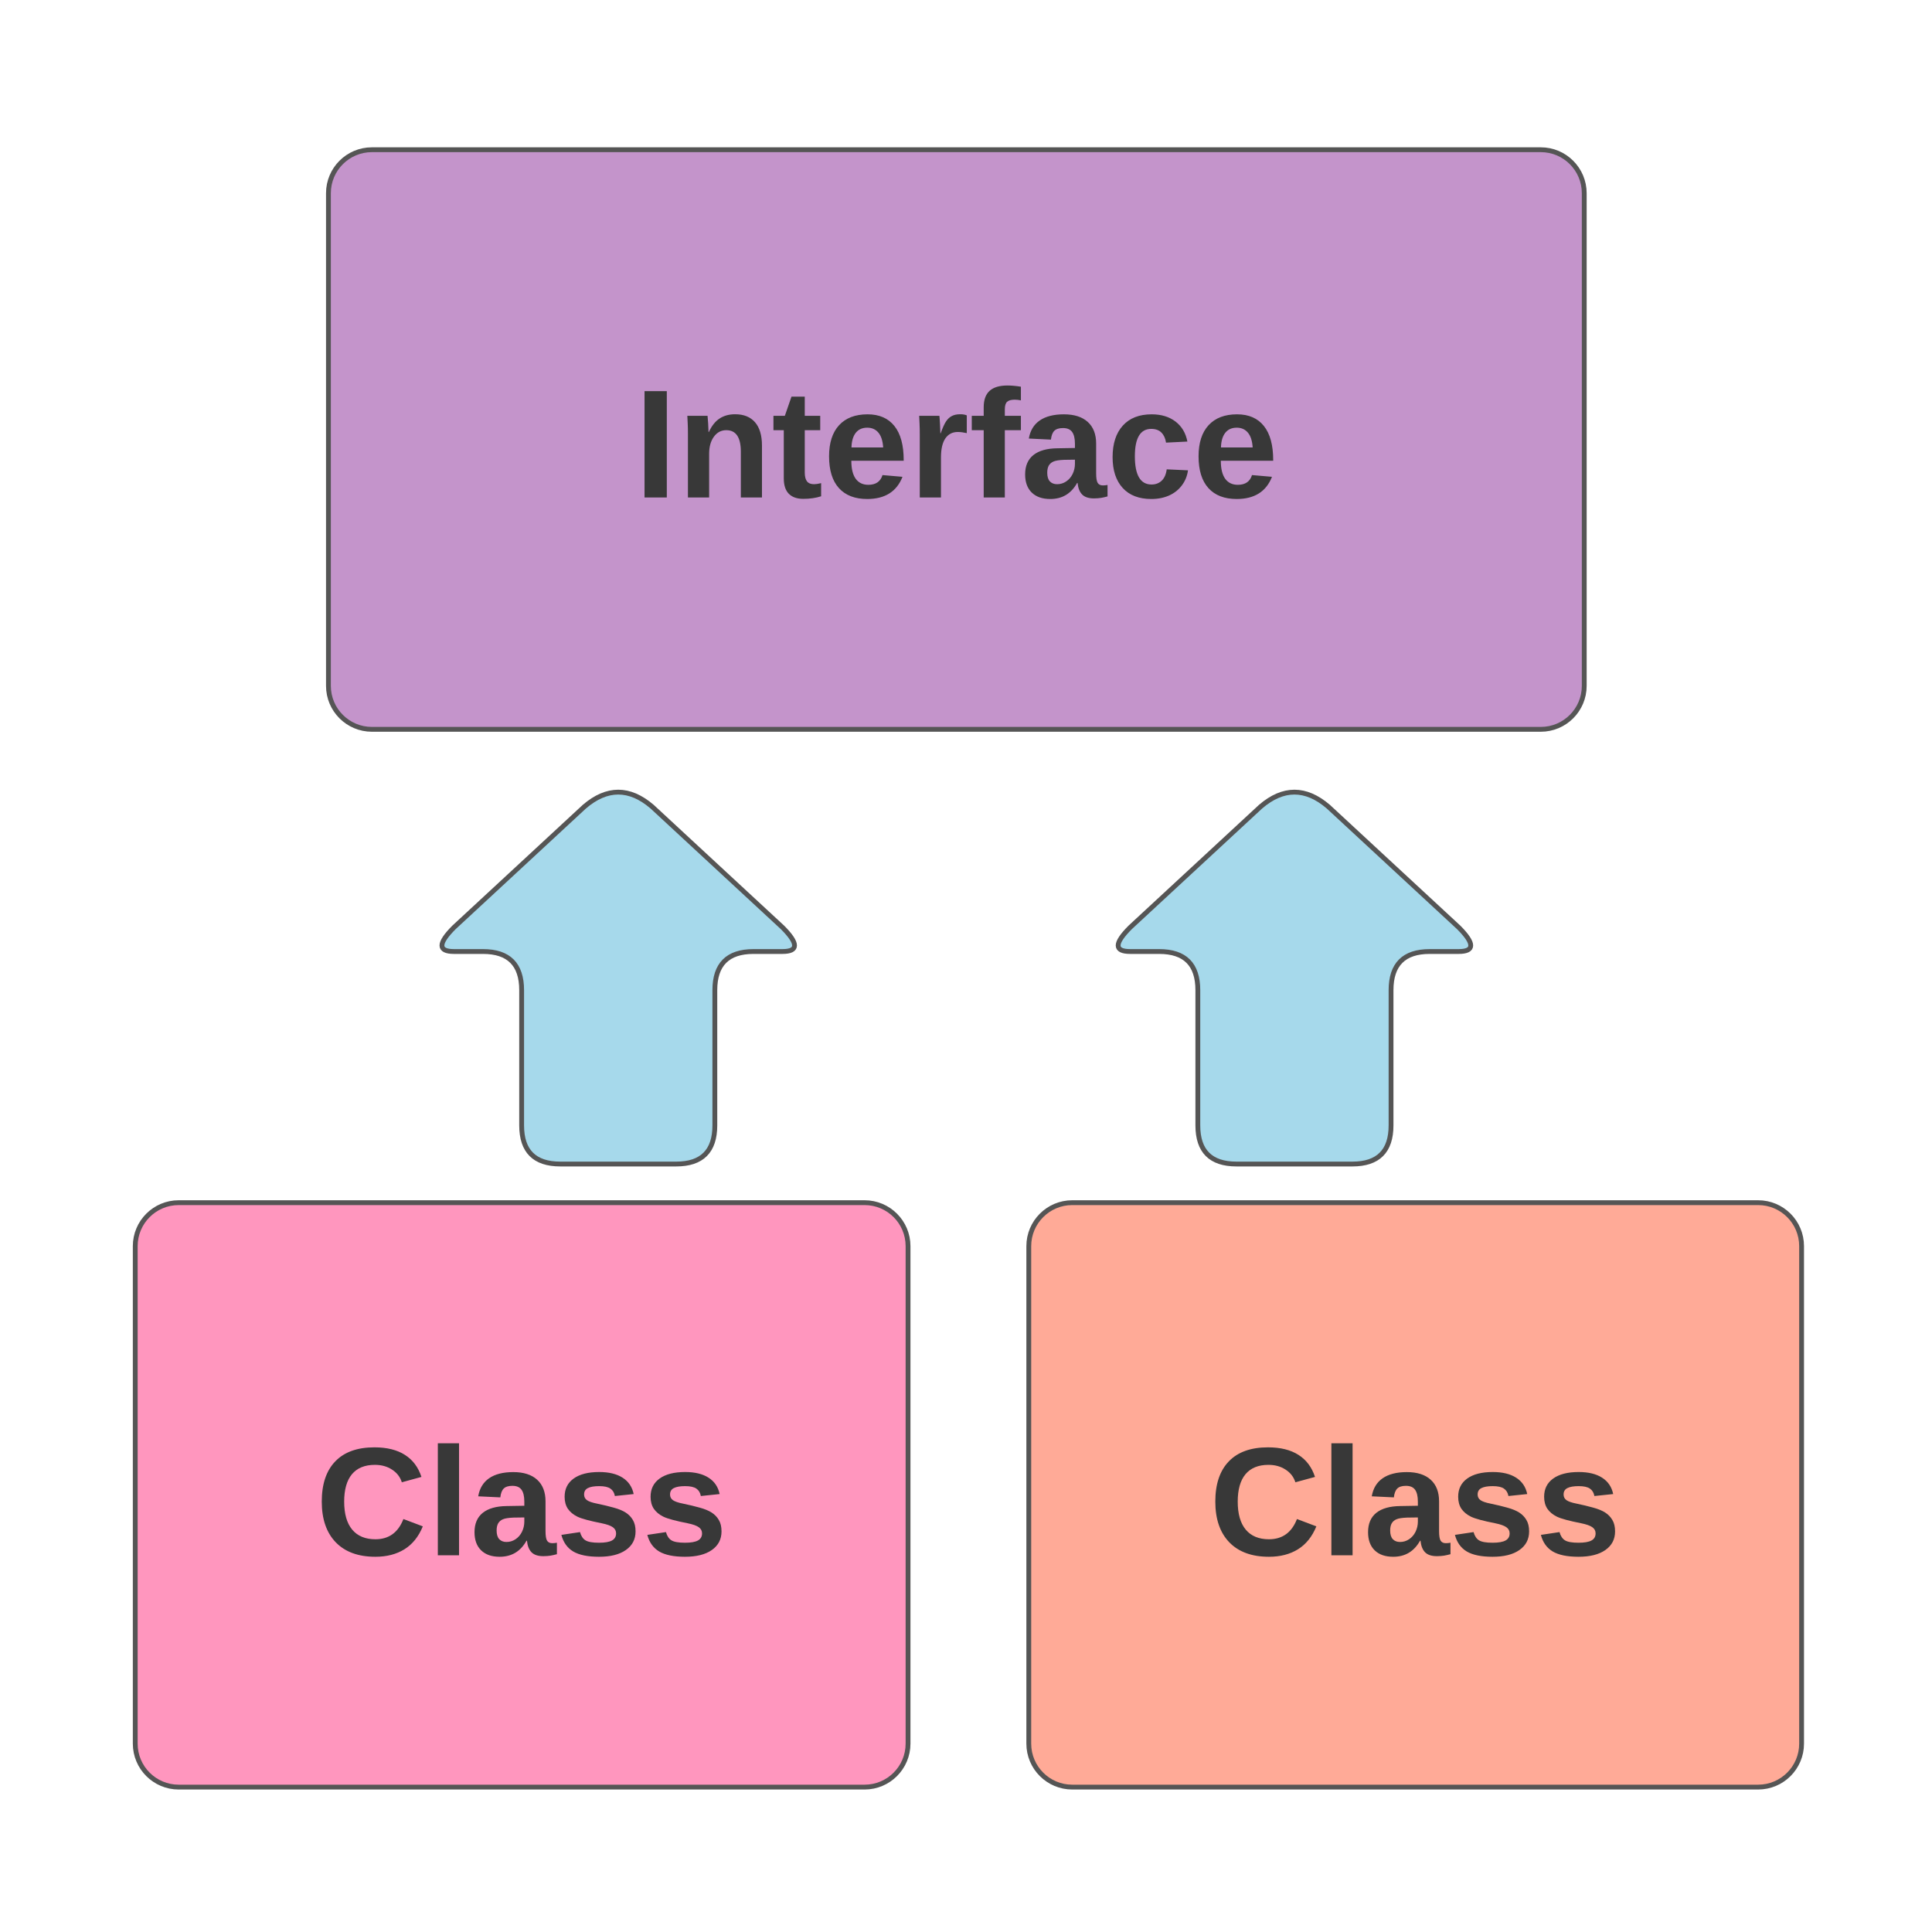
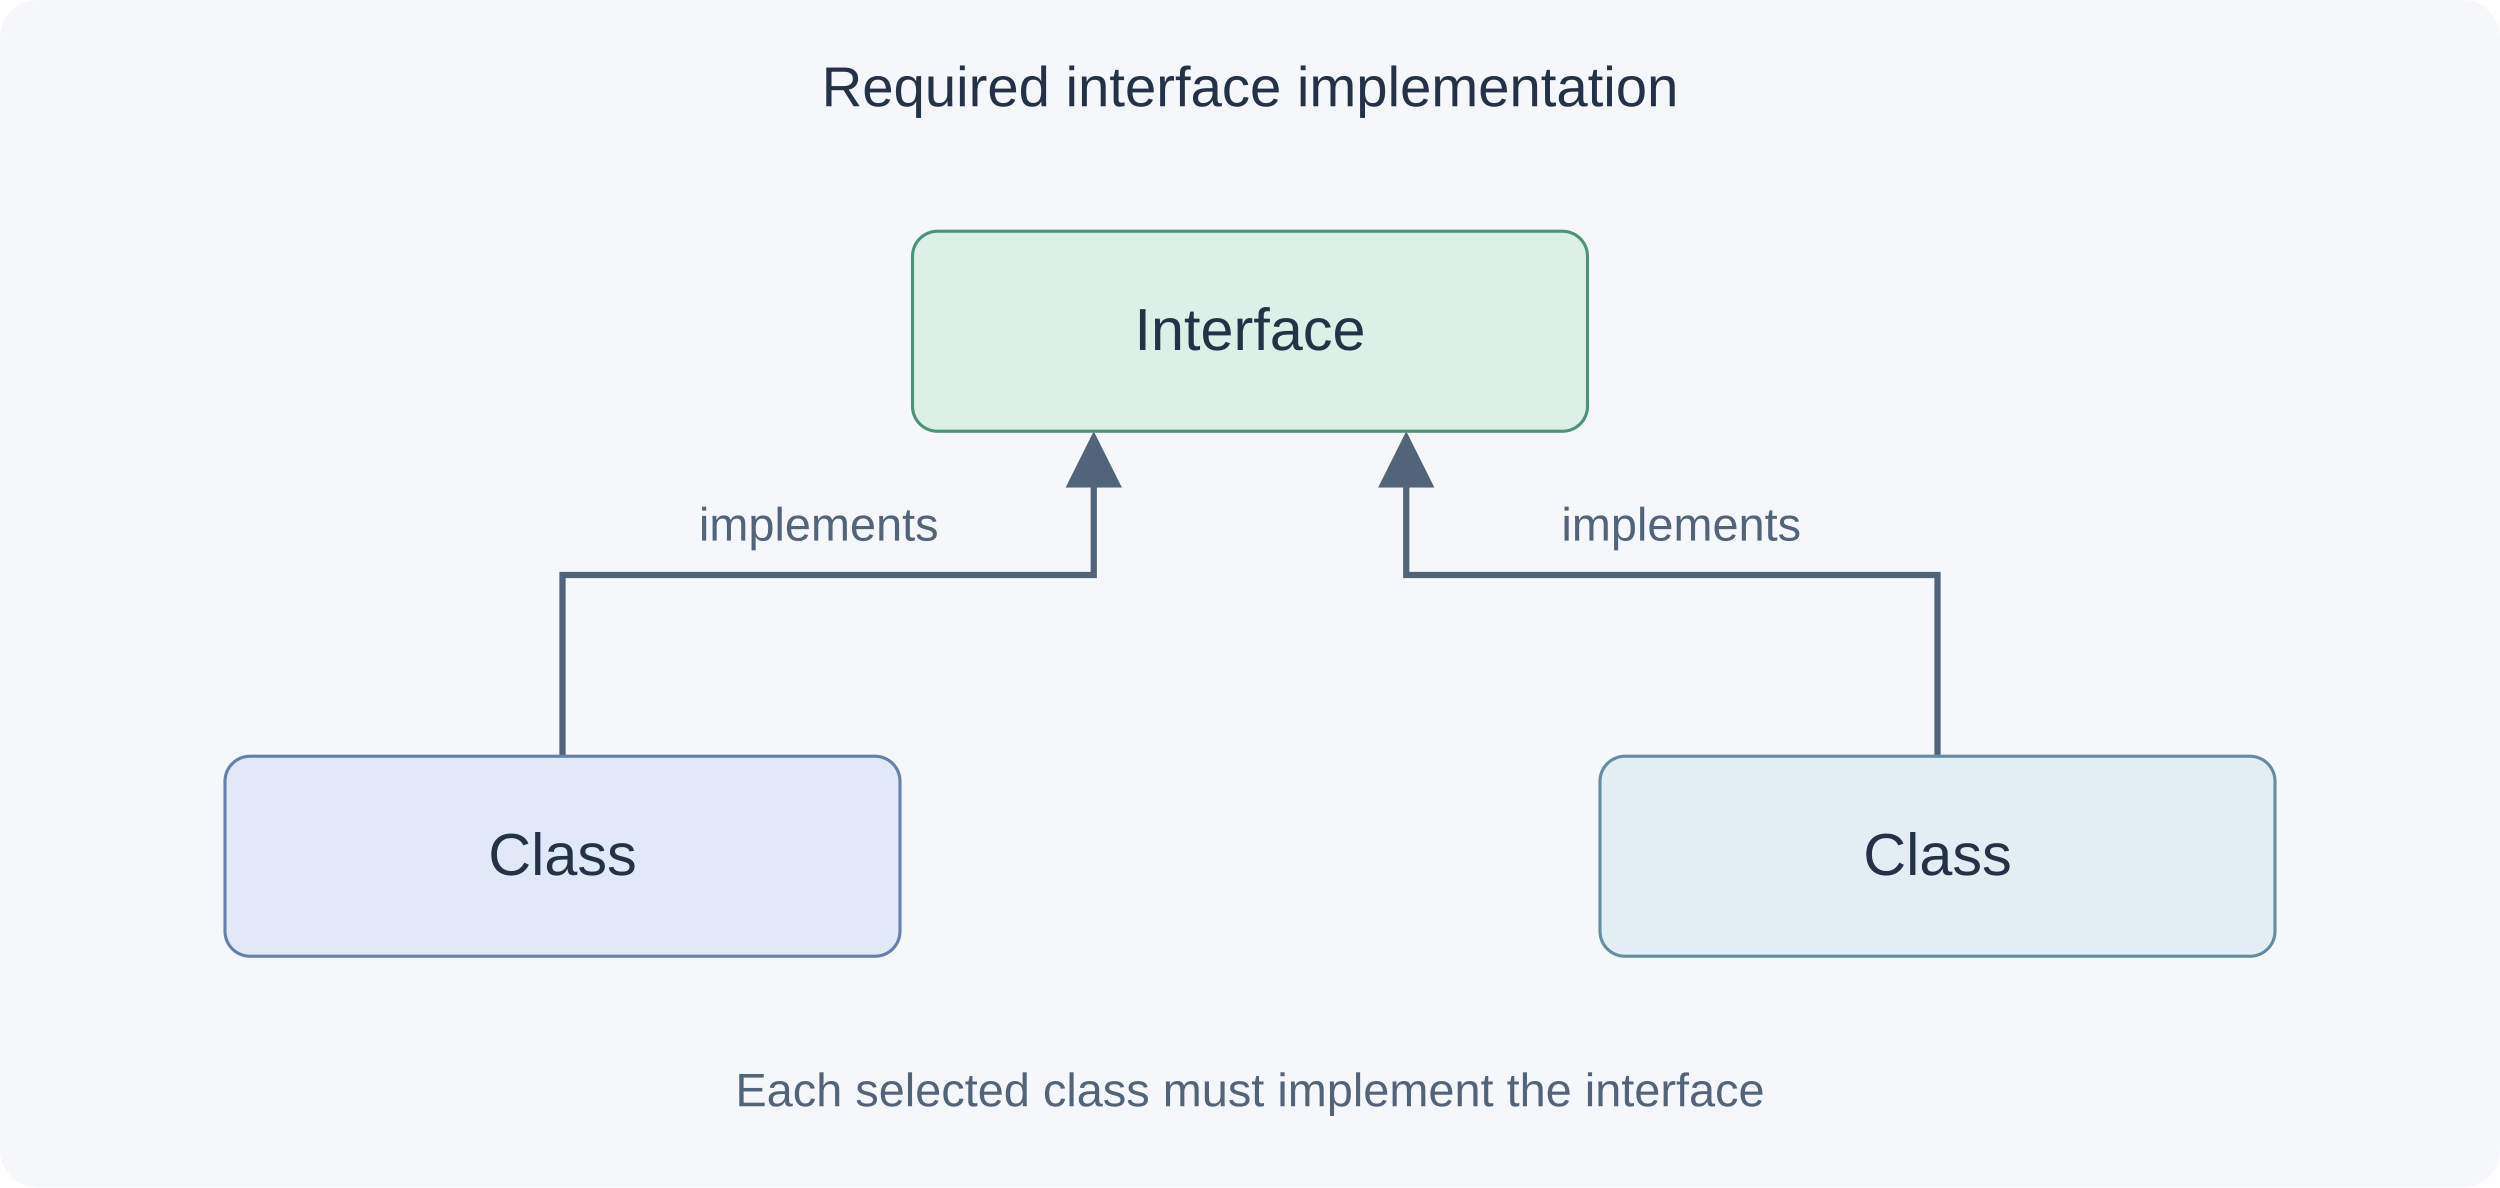
- <svg xmlns="http://www.w3.org/2000/svg" width="400" height="400" viewBox="0 0 400 400" role="img" aria-labelledby="title desc">
-   <g stroke="#555555" stroke-width="1" stroke-linejoin="round">
-     <rect x="68" y="31" width="260" height="120" rx="9" fill="#c494cb" />
-     <rect x="28" y="249" width="160" height="121" rx="9" fill="#ff96be" />
-     <rect x="213" y="249" width="160" height="121" rx="9" fill="#ffaa97" />
-     <g fill="#a6d9eb">
-       <path d="M108 233 V205 Q108 197 100 197 H94 Q89 197 94 192 L121 167 Q128 161 135 167 L162 192 Q167 197 162 197 H156 Q148 197 148 205 V233 Q148 241 140 241 H116 Q108 241 108 233 Z" />
-       <path d="M248 233 V205 Q248 197 240 197 H234 Q229 197 234 192 L261 167 Q268 161 275 167 L302 192 Q307 197 302 197 H296 Q288 197 288 205 V233 Q288 241 280 241 H256 Q248 241 248 233 Z" />
+ <svg xmlns="http://www.w3.org/2000/svg" viewBox="0 0 800 380" role="img" aria-labelledby="title desc">
+   <defs>
+     <marker id="arrow" markerWidth="9" markerHeight="9" refX="8" refY="4.5" orient="auto">
+       <path d="M0 0 L9 4.5 L0 9 Z" fill="#52647a" />
+     </marker>
+   </defs>
+   <rect width="800" height="380" rx="12" fill="#f5f7fb" />
+   <g font-family="Arial, sans-serif" text-anchor="middle">
+     <text x="400" y="34" font-size="18" fill="#243247">Required interface implementation</text>
+     <g stroke="#52647a" stroke-width="2" fill="none" marker-end="url(#arrow)">
+       <path d="M180 242 V184 H350 V140" />
+       <path d="M620 242 V184 H450 V140" />
+     </g>
+     <rect x="292" y="74" width="216" height="64" rx="8" fill="#dcf0e8" stroke="#4c9478" />
+     <rect x="72" y="242" width="216" height="64" rx="8" fill="#e1e9f8" stroke="#6381ae" />
+     <rect x="512" y="242" width="216" height="64" rx="8" fill="#e3edf4" stroke="#638da5" />
+     <g font-size="19" fill="#243247">
+       <text x="400" y="112">Interface</text>
+       <text x="180" y="280">Class</text>
+       <text x="620" y="280">Class</text>
+     </g>
+     <g font-size="15" fill="#52647a">
+       <text x="262" y="173">implements</text>
+       <text x="538" y="173">implements</text>
+       <text x="400" y="354">Each selected class must implement the interface</text>
    </g>
  </g>
-   <g font-family="Arial, sans-serif" font-size="32" font-weight="700" text-anchor="middle" fill="#383838">
-     <text>
-       <tspan x="198" y="103">Interface</tspan>
-     </text>
-     <text x="108" y="322">Class</text>
-     <text x="293" y="322">Class</text>
-   </g>
</svg>
